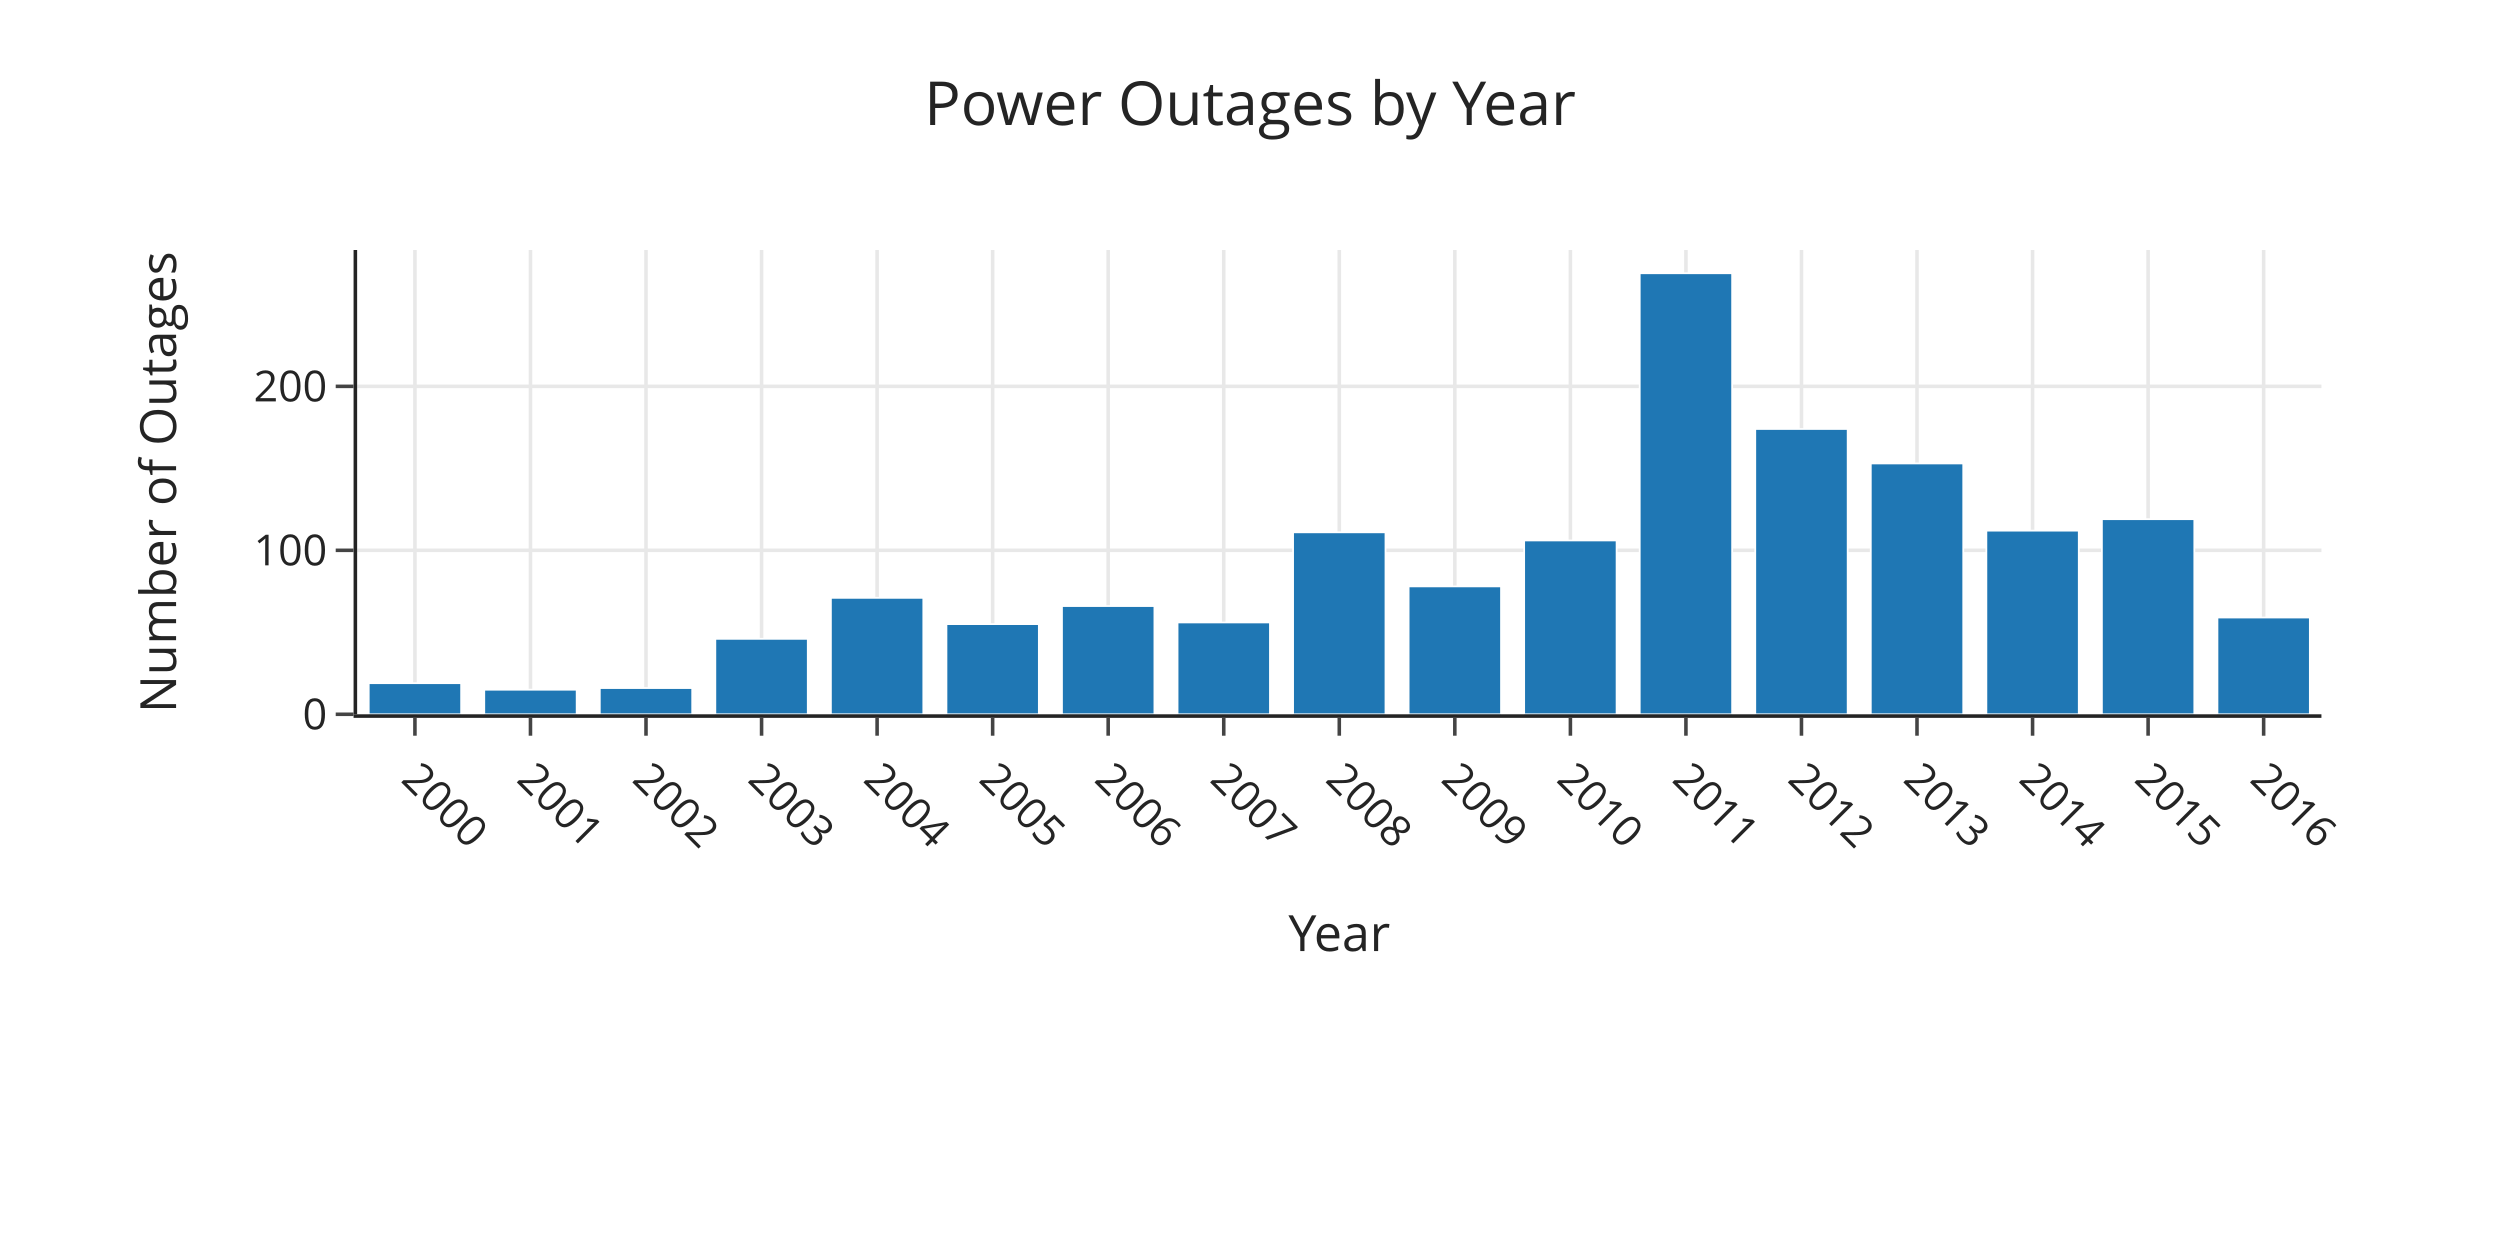
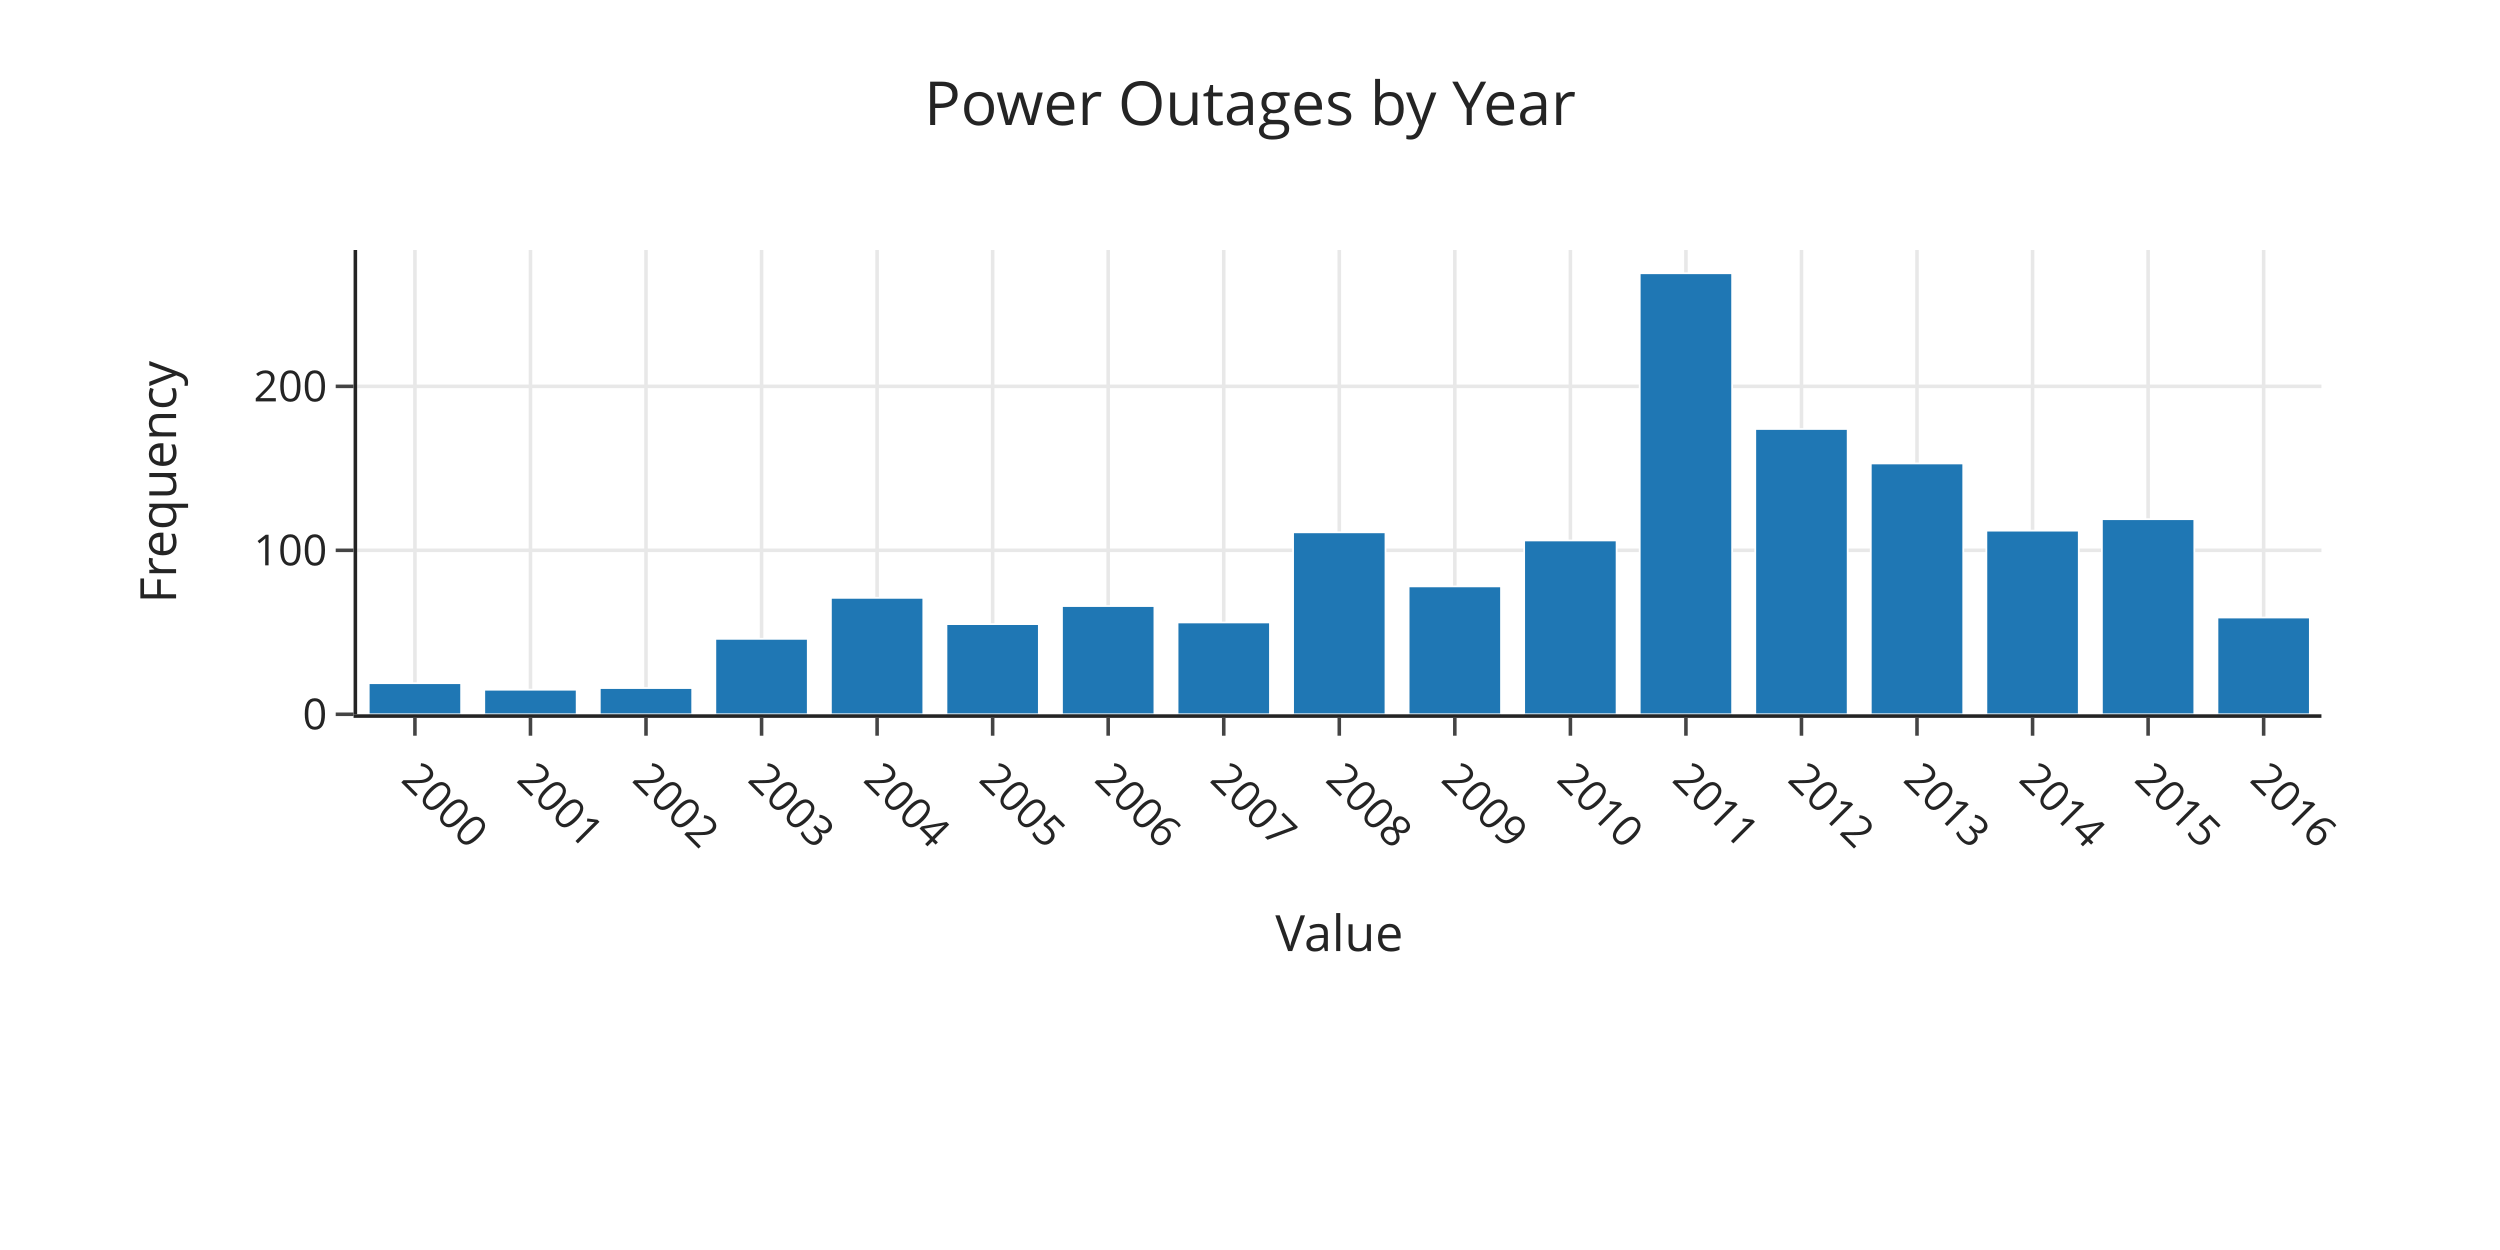
<svg xmlns="http://www.w3.org/2000/svg" class="main-svg" width="700" height="350" style="" viewBox="0 0 700 350">
  <rect x="0" y="0" width="700" height="350" style="fill: rgb(255, 255, 255); fill-opacity: 1;" />
-   <defs id="defs-a63378">
+   <defs id="defs-c3632b">
    <g class="clips">
-       <clipPath id="clipa63378xyplot" class="plotclip">
+       <clipPath id="clipc3632bxyplot" class="plotclip">
        <rect width="550" height="130" />
      </clipPath>
-       <clipPath class="axesclip" id="clipa63378x">
+       <clipPath class="axesclip" id="clipc3632bx">
        <rect x="100" y="0" width="550" height="350" />
      </clipPath>
-       <clipPath class="axesclip" id="clipa63378y">
+       <clipPath class="axesclip" id="clipc3632by">
        <rect x="0" y="70" width="700" height="130" />
      </clipPath>
-       <clipPath class="axesclip" id="clipa63378xy">
+       <clipPath class="axesclip" id="clipc3632bxy">
        <rect x="100" y="70" width="550" height="130" />
      </clipPath>
    </g>
    <g class="gradients" />
    <g class="patterns" />
  </defs>
  <g class="bglayer" />
  <g class="layer-below">
    <g class="imagelayer" />
    <g class="shapelayer" />
  </g>
  <g class="cartesianlayer">
    <g class="subplot xy">
      <g class="layer-subplot">
        <g class="shapelayer" />
        <g class="imagelayer" />
      </g>
      <g class="minor-gridlayer">
        <g class="x" />
        <g class="y" />
      </g>
      <g class="gridlayer">
        <g class="x">
          <path class="xgrid crisp" transform="translate(116.18,0)" d="M0,70v130" style="stroke: rgb(232, 232, 232); stroke-opacity: 1; stroke-width: 1px;" />
          <path class="xgrid crisp" transform="translate(148.53,0)" d="M0,70v130" style="stroke: rgb(232, 232, 232); stroke-opacity: 1; stroke-width: 1px;" />
          <path class="xgrid crisp" transform="translate(180.88,0)" d="M0,70v130" style="stroke: rgb(232, 232, 232); stroke-opacity: 1; stroke-width: 1px;" />
          <path class="xgrid crisp" transform="translate(213.24,0)" d="M0,70v130" style="stroke: rgb(232, 232, 232); stroke-opacity: 1; stroke-width: 1px;" />
          <path class="xgrid crisp" transform="translate(245.59,0)" d="M0,70v130" style="stroke: rgb(232, 232, 232); stroke-opacity: 1; stroke-width: 1px;" />
          <path class="xgrid crisp" transform="translate(277.94,0)" d="M0,70v130" style="stroke: rgb(232, 232, 232); stroke-opacity: 1; stroke-width: 1px;" />
          <path class="xgrid crisp" transform="translate(310.29,0)" d="M0,70v130" style="stroke: rgb(232, 232, 232); stroke-opacity: 1; stroke-width: 1px;" />
          <path class="xgrid crisp" transform="translate(342.65,0)" d="M0,70v130" style="stroke: rgb(232, 232, 232); stroke-opacity: 1; stroke-width: 1px;" />
          <path class="xgrid crisp" transform="translate(375,0)" d="M0,70v130" style="stroke: rgb(232, 232, 232); stroke-opacity: 1; stroke-width: 1px;" />
          <path class="xgrid crisp" transform="translate(407.35,0)" d="M0,70v130" style="stroke: rgb(232, 232, 232); stroke-opacity: 1; stroke-width: 1px;" />
          <path class="xgrid crisp" transform="translate(439.71,0)" d="M0,70v130" style="stroke: rgb(232, 232, 232); stroke-opacity: 1; stroke-width: 1px;" />
          <path class="xgrid crisp" transform="translate(472.06,0)" d="M0,70v130" style="stroke: rgb(232, 232, 232); stroke-opacity: 1; stroke-width: 1px;" />
          <path class="xgrid crisp" transform="translate(504.41,0)" d="M0,70v130" style="stroke: rgb(232, 232, 232); stroke-opacity: 1; stroke-width: 1px;" />
          <path class="xgrid crisp" transform="translate(536.76,0)" d="M0,70v130" style="stroke: rgb(232, 232, 232); stroke-opacity: 1; stroke-width: 1px;" />
          <path class="xgrid crisp" transform="translate(569.12,0)" d="M0,70v130" style="stroke: rgb(232, 232, 232); stroke-opacity: 1; stroke-width: 1px;" />
          <path class="xgrid crisp" transform="translate(601.47,0)" d="M0,70v130" style="stroke: rgb(232, 232, 232); stroke-opacity: 1; stroke-width: 1px;" />
          <path class="xgrid crisp" transform="translate(633.82,0)" d="M0,70v130" style="stroke: rgb(232, 232, 232); stroke-opacity: 1; stroke-width: 1px;" />
        </g>
        <g class="y">
          <path class="ygrid crisp" transform="translate(0,154.09)" d="M100,0h550" style="stroke: rgb(232, 232, 232); stroke-opacity: 1; stroke-width: 1px;" />
          <path class="ygrid crisp" transform="translate(0,108.18)" d="M100,0h550" style="stroke: rgb(232, 232, 232); stroke-opacity: 1; stroke-width: 1px;" />
        </g>
      </g>
      <g class="zerolinelayer" />
      <g class="layer-between">
        <g class="shapelayer" />
        <g class="imagelayer" />
      </g>
      <path class="xlines-below" />
      <path class="ylines-below" />
      <g class="overlines-below" />
      <g class="xaxislayer-below" />
      <g class="yaxislayer-below" />
      <g class="overaxes-below" />
      <g class="overplot">
-         <g class="xy" transform="translate(100,70)" clip-path="url(#clipa63378xyplot)">
+         <g class="xy" transform="translate(100,70)" clip-path="url(#clipc3632bxyplot)">
          <g class="barlayer mlayer">
            <g class="trace bars" style="opacity: 1;">
              <g class="points">
                <g class="point">
                  <path d="M3.24,130V121.28H29.12V130Z" style="vector-effect: none; opacity: 1; stroke-width: 0.5px; fill: rgb(31, 119, 180); fill-opacity: 1; stroke: rgb(255, 255, 255); stroke-opacity: 1;" />
                </g>
                <g class="point">
                  <path d="M35.59,130V123.11H61.47V130Z" style="vector-effect: none; opacity: 1; stroke-width: 0.5px; fill: rgb(31, 119, 180); fill-opacity: 1; stroke: rgb(255, 255, 255); stroke-opacity: 1;" />
                </g>
                <g class="point">
                  <path d="M67.94,130V122.65H93.82V130Z" style="vector-effect: none; opacity: 1; stroke-width: 0.5px; fill: rgb(31, 119, 180); fill-opacity: 1; stroke: rgb(255, 255, 255); stroke-opacity: 1;" />
                </g>
                <g class="point">
                  <path d="M100.29,130V108.88H126.18V130Z" style="vector-effect: none; opacity: 1; stroke-width: 0.5px; fill: rgb(31, 119, 180); fill-opacity: 1; stroke: rgb(255, 255, 255); stroke-opacity: 1;" />
                </g>
                <g class="point">
                  <path d="M132.65,130V97.4H158.53V130Z" style="vector-effect: none; opacity: 1; stroke-width: 0.5px; fill: rgb(31, 119, 180); fill-opacity: 1; stroke: rgb(255, 255, 255); stroke-opacity: 1;" />
                </g>
                <g class="point">
                  <path d="M165,130V104.75H190.88V130Z" style="vector-effect: none; opacity: 1; stroke-width: 0.5px; fill: rgb(31, 119, 180); fill-opacity: 1; stroke: rgb(255, 255, 255); stroke-opacity: 1;" />
                </g>
                <g class="point">
                  <path d="M197.35,130V99.7H223.24V130Z" style="vector-effect: none; opacity: 1; stroke-width: 0.5px; fill: rgb(31, 119, 180); fill-opacity: 1; stroke: rgb(255, 255, 255); stroke-opacity: 1;" />
                </g>
                <g class="point">
                  <path d="M229.71,130V104.29H255.59V130Z" style="vector-effect: none; opacity: 1; stroke-width: 0.5px; fill: rgb(31, 119, 180); fill-opacity: 1; stroke: rgb(255, 255, 255); stroke-opacity: 1;" />
                </g>
                <g class="point">
                  <path d="M262.06,130V79.04H287.94V130Z" style="vector-effect: none; opacity: 1; stroke-width: 0.5px; fill: rgb(31, 119, 180); fill-opacity: 1; stroke: rgb(255, 255, 255); stroke-opacity: 1;" />
                </g>
                <g class="point">
                  <path d="M294.41,130V94.19H320.29V130Z" style="vector-effect: none; opacity: 1; stroke-width: 0.5px; fill: rgb(31, 119, 180); fill-opacity: 1; stroke: rgb(255, 255, 255); stroke-opacity: 1;" />
                </g>
                <g class="point">
                  <path d="M326.76,130V81.33H352.65V130Z" style="vector-effect: none; opacity: 1; stroke-width: 0.5px; fill: rgb(31, 119, 180); fill-opacity: 1; stroke: rgb(255, 255, 255); stroke-opacity: 1;" />
                </g>
                <g class="point">
                  <path d="M359.12,130V6.5H385V130Z" style="vector-effect: none; opacity: 1; stroke-width: 0.5px; fill: rgb(31, 119, 180); fill-opacity: 1; stroke: rgb(255, 255, 255); stroke-opacity: 1;" />
                </g>
                <g class="point">
                  <path d="M391.47,130V50.12H417.35V130Z" style="vector-effect: none; opacity: 1; stroke-width: 0.5px; fill: rgb(31, 119, 180); fill-opacity: 1; stroke: rgb(255, 255, 255); stroke-opacity: 1;" />
                </g>
                <g class="point">
                  <path d="M423.82,130V59.76H449.71V130Z" style="vector-effect: none; opacity: 1; stroke-width: 0.5px; fill: rgb(31, 119, 180); fill-opacity: 1; stroke: rgb(255, 255, 255); stroke-opacity: 1;" />
                </g>
                <g class="point">
                  <path d="M456.18,130V78.58H482.06V130Z" style="vector-effect: none; opacity: 1; stroke-width: 0.5px; fill: rgb(31, 119, 180); fill-opacity: 1; stroke: rgb(255, 255, 255); stroke-opacity: 1;" />
                </g>
                <g class="point">
                  <path d="M488.53,130V75.37H514.41V130Z" style="vector-effect: none; opacity: 1; stroke-width: 0.5px; fill: rgb(31, 119, 180); fill-opacity: 1; stroke: rgb(255, 255, 255); stroke-opacity: 1;" />
                </g>
                <g class="point">
                  <path d="M520.88,130V102.91H546.76V130Z" style="vector-effect: none; opacity: 1; stroke-width: 0.5px; fill: rgb(31, 119, 180); fill-opacity: 1; stroke: rgb(255, 255, 255); stroke-opacity: 1;" />
                </g>
              </g>
            </g>
          </g>
        </g>
      </g>
      <path class="xlines-above crisp" d="M99,200.5H650" style="fill: none; stroke-width: 1px; stroke: rgb(36, 36, 36); stroke-opacity: 1;" />
      <path class="ylines-above crisp" d="M99.5,70V200" style="fill: none; stroke-width: 1px; stroke: rgb(36, 36, 36); stroke-opacity: 1;" />
      <g class="overlines-above" />
      <g class="xaxislayer-above">
        <path class="xtick ticks crisp" d="M0,201v5" transform="translate(116.18,0)" style="stroke: rgb(68, 68, 68); stroke-opacity: 1; stroke-width: 1px;" />
        <path class="xtick ticks crisp" d="M0,201v5" transform="translate(148.53,0)" style="stroke: rgb(68, 68, 68); stroke-opacity: 1; stroke-width: 1px;" />
        <path class="xtick ticks crisp" d="M0,201v5" transform="translate(180.88,0)" style="stroke: rgb(68, 68, 68); stroke-opacity: 1; stroke-width: 1px;" />
        <path class="xtick ticks crisp" d="M0,201v5" transform="translate(213.24,0)" style="stroke: rgb(68, 68, 68); stroke-opacity: 1; stroke-width: 1px;" />
        <path class="xtick ticks crisp" d="M0,201v5" transform="translate(245.59,0)" style="stroke: rgb(68, 68, 68); stroke-opacity: 1; stroke-width: 1px;" />
        <path class="xtick ticks crisp" d="M0,201v5" transform="translate(277.94,0)" style="stroke: rgb(68, 68, 68); stroke-opacity: 1; stroke-width: 1px;" />
        <path class="xtick ticks crisp" d="M0,201v5" transform="translate(310.29,0)" style="stroke: rgb(68, 68, 68); stroke-opacity: 1; stroke-width: 1px;" />
        <path class="xtick ticks crisp" d="M0,201v5" transform="translate(342.65,0)" style="stroke: rgb(68, 68, 68); stroke-opacity: 1; stroke-width: 1px;" />
        <path class="xtick ticks crisp" d="M0,201v5" transform="translate(375,0)" style="stroke: rgb(68, 68, 68); stroke-opacity: 1; stroke-width: 1px;" />
        <path class="xtick ticks crisp" d="M0,201v5" transform="translate(407.35,0)" style="stroke: rgb(68, 68, 68); stroke-opacity: 1; stroke-width: 1px;" />
        <path class="xtick ticks crisp" d="M0,201v5" transform="translate(439.71,0)" style="stroke: rgb(68, 68, 68); stroke-opacity: 1; stroke-width: 1px;" />
        <path class="xtick ticks crisp" d="M0,201v5" transform="translate(472.06,0)" style="stroke: rgb(68, 68, 68); stroke-opacity: 1; stroke-width: 1px;" />
        <path class="xtick ticks crisp" d="M0,201v5" transform="translate(504.41,0)" style="stroke: rgb(68, 68, 68); stroke-opacity: 1; stroke-width: 1px;" />
        <path class="xtick ticks crisp" d="M0,201v5" transform="translate(536.76,0)" style="stroke: rgb(68, 68, 68); stroke-opacity: 1; stroke-width: 1px;" />
        <path class="xtick ticks crisp" d="M0,201v5" transform="translate(569.12,0)" style="stroke: rgb(68, 68, 68); stroke-opacity: 1; stroke-width: 1px;" />
        <path class="xtick ticks crisp" d="M0,201v5" transform="translate(601.47,0)" style="stroke: rgb(68, 68, 68); stroke-opacity: 1; stroke-width: 1px;" />
        <path class="xtick ticks crisp" d="M0,201v5" transform="translate(633.82,0)" style="stroke: rgb(68, 68, 68); stroke-opacity: 1; stroke-width: 1px;" />
        <g class="xtick">
          <text text-anchor="start" x="0" y="220.4" transform="translate(116.18,0) rotate(45,0,214.4)" style="font-family: 'Open Sans', verdana, arial, sans-serif; font-size: 12px; fill: rgb(36, 36, 36); fill-opacity: 1; white-space: pre; opacity: 1;">2000</text>
        </g>
        <g class="xtick">
          <text text-anchor="start" x="0" y="220.4" style="font-family: 'Open Sans', verdana, arial, sans-serif; font-size: 12px; fill: rgb(36, 36, 36); fill-opacity: 1; white-space: pre; opacity: 1;" transform="translate(148.53,0) rotate(45,0,214.4)">2001</text>
        </g>
        <g class="xtick">
          <text text-anchor="start" x="0" y="220.4" style="font-family: 'Open Sans', verdana, arial, sans-serif; font-size: 12px; fill: rgb(36, 36, 36); fill-opacity: 1; white-space: pre; opacity: 1;" transform="translate(180.88,0) rotate(45,0,214.4)">2002</text>
        </g>
        <g class="xtick">
          <text text-anchor="start" x="0" y="220.4" style="font-family: 'Open Sans', verdana, arial, sans-serif; font-size: 12px; fill: rgb(36, 36, 36); fill-opacity: 1; white-space: pre; opacity: 1;" transform="translate(213.24,0) rotate(45,0,214.4)">2003</text>
        </g>
        <g class="xtick">
          <text text-anchor="start" x="0" y="220.4" style="font-family: 'Open Sans', verdana, arial, sans-serif; font-size: 12px; fill: rgb(36, 36, 36); fill-opacity: 1; white-space: pre; opacity: 1;" transform="translate(245.59,0) rotate(45,0,214.4)">2004</text>
        </g>
        <g class="xtick">
          <text text-anchor="start" x="0" y="220.4" style="font-family: 'Open Sans', verdana, arial, sans-serif; font-size: 12px; fill: rgb(36, 36, 36); fill-opacity: 1; white-space: pre; opacity: 1;" transform="translate(277.94,0) rotate(45,0,214.4)">2005</text>
        </g>
        <g class="xtick">
          <text text-anchor="start" x="0" y="220.4" style="font-family: 'Open Sans', verdana, arial, sans-serif; font-size: 12px; fill: rgb(36, 36, 36); fill-opacity: 1; white-space: pre; opacity: 1;" transform="translate(310.29,0) rotate(45,0,214.4)">2006</text>
        </g>
        <g class="xtick">
          <text text-anchor="start" x="0" y="220.4" style="font-family: 'Open Sans', verdana, arial, sans-serif; font-size: 12px; fill: rgb(36, 36, 36); fill-opacity: 1; white-space: pre; opacity: 1;" transform="translate(342.65,0) rotate(45,0,214.4)">2007</text>
        </g>
        <g class="xtick">
          <text text-anchor="start" x="0" y="220.4" style="font-family: 'Open Sans', verdana, arial, sans-serif; font-size: 12px; fill: rgb(36, 36, 36); fill-opacity: 1; white-space: pre; opacity: 1;" transform="translate(375,0) rotate(45,0,214.4)">2008</text>
        </g>
        <g class="xtick">
          <text text-anchor="start" x="0" y="220.4" style="font-family: 'Open Sans', verdana, arial, sans-serif; font-size: 12px; fill: rgb(36, 36, 36); fill-opacity: 1; white-space: pre; opacity: 1;" transform="translate(407.35,0) rotate(45,0,214.4)">2009</text>
        </g>
        <g class="xtick">
          <text text-anchor="start" x="0" y="220.4" style="font-family: 'Open Sans', verdana, arial, sans-serif; font-size: 12px; fill: rgb(36, 36, 36); fill-opacity: 1; white-space: pre; opacity: 1;" transform="translate(439.71,0) rotate(45,0,214.4)">2010</text>
        </g>
        <g class="xtick">
          <text text-anchor="start" x="0" y="220.4" style="font-family: 'Open Sans', verdana, arial, sans-serif; font-size: 12px; fill: rgb(36, 36, 36); fill-opacity: 1; white-space: pre; opacity: 1;" transform="translate(472.06,0) rotate(45,0,214.4)">2011</text>
        </g>
        <g class="xtick">
          <text text-anchor="start" x="0" y="220.4" style="font-family: 'Open Sans', verdana, arial, sans-serif; font-size: 12px; fill: rgb(36, 36, 36); fill-opacity: 1; white-space: pre; opacity: 1;" transform="translate(504.41,0) rotate(45,0,214.4)">2012</text>
        </g>
        <g class="xtick">
          <text text-anchor="start" x="0" y="220.4" style="font-family: 'Open Sans', verdana, arial, sans-serif; font-size: 12px; fill: rgb(36, 36, 36); fill-opacity: 1; white-space: pre; opacity: 1;" transform="translate(536.76,0) rotate(45,0,214.4)">2013</text>
        </g>
        <g class="xtick">
          <text text-anchor="start" x="0" y="220.4" style="font-family: 'Open Sans', verdana, arial, sans-serif; font-size: 12px; fill: rgb(36, 36, 36); fill-opacity: 1; white-space: pre; opacity: 1;" transform="translate(569.12,0) rotate(45,0,214.4)">2014</text>
        </g>
        <g class="xtick">
          <text text-anchor="start" x="0" y="220.4" style="font-family: 'Open Sans', verdana, arial, sans-serif; font-size: 12px; fill: rgb(36, 36, 36); fill-opacity: 1; white-space: pre; opacity: 1;" transform="translate(601.47,0) rotate(45,0,214.4)">2015</text>
        </g>
        <g class="xtick">
          <text text-anchor="start" x="0" y="220.4" style="font-family: 'Open Sans', verdana, arial, sans-serif; font-size: 12px; fill: rgb(36, 36, 36); fill-opacity: 1; white-space: pre; opacity: 1;" transform="translate(633.82,0) rotate(45,0,214.4)">2016</text>
        </g>
      </g>
      <g class="yaxislayer-above">
        <path class="ytick ticks crisp" d="M99,0h-5" transform="translate(0,200)" style="stroke: rgb(68, 68, 68); stroke-opacity: 1; stroke-width: 1px;" />
        <path class="ytick ticks crisp" d="M99,0h-5" transform="translate(0,154.09)" style="stroke: rgb(68, 68, 68); stroke-opacity: 1; stroke-width: 1px;" />
        <path class="ytick ticks crisp" d="M99,0h-5" transform="translate(0,108.18)" style="stroke: rgb(68, 68, 68); stroke-opacity: 1; stroke-width: 1px;" />
        <g class="ytick">
          <text text-anchor="end" x="91.6" y="4.2" transform="translate(0,200)" style="font-family: 'Open Sans', verdana, arial, sans-serif; font-size: 12px; fill: rgb(36, 36, 36); fill-opacity: 1; white-space: pre; opacity: 1;">0</text>
        </g>
        <g class="ytick">
          <text text-anchor="end" x="91.6" y="4.2" style="font-family: 'Open Sans', verdana, arial, sans-serif; font-size: 12px; fill: rgb(36, 36, 36); fill-opacity: 1; white-space: pre; opacity: 1;" transform="translate(0,154.09)">100</text>
        </g>
        <g class="ytick">
          <text text-anchor="end" x="91.6" y="4.2" style="font-family: 'Open Sans', verdana, arial, sans-serif; font-size: 12px; fill: rgb(36, 36, 36); fill-opacity: 1; white-space: pre; opacity: 1;" transform="translate(0,108.18)">200</text>
        </g>
      </g>
      <g class="overaxes-above" />
    </g>
  </g>
  <g class="polarlayer" />
  <g class="smithlayer" />
  <g class="ternarylayer" />
  <g class="geolayer" />
  <g class="funnelarealayer" />
  <g class="pielayer" />
  <g class="iciclelayer" />
  <g class="treemaplayer" />
  <g class="sunburstlayer" />
  <g class="glimages" />
-   <defs id="topdefs-a63378">
+   <defs id="topdefs-c3632b">
    <g class="clips" />
  </defs>
  <g class="layer-above">
    <g class="imagelayer" />
    <g class="shapelayer" />
  </g>
  <g class="infolayer">
    <g class="g-gtitle">
      <text class="gtitle" x="350" y="35" text-anchor="middle" dy="0em" style="opacity: 1; font-family: 'Open Sans', verdana, arial, sans-serif; font-size: 17px; fill: rgb(36, 36, 36); fill-opacity: 1; white-space: pre;">Power Outages by Year</text>
    </g>
    <g class="g-xtitle">
-       <text class="xtitle" x="375" y="266.292" text-anchor="middle" style="opacity: 1; font-family: 'Open Sans', verdana, arial, sans-serif; font-size: 14px; fill: rgb(36, 36, 36); fill-opacity: 1; white-space: pre;">Year</text>
+       <text class="xtitle" x="375" y="266.292" text-anchor="middle" style="opacity: 1; font-family: 'Open Sans', verdana, arial, sans-serif; font-size: 14px; fill: rgb(36, 36, 36); fill-opacity: 1; white-space: pre;">Value</text>
    </g>
    <g class="g-ytitle">
-       <text class="ytitle" transform="rotate(-90,49.30313,135)" x="49.303" y="135" text-anchor="middle" style="opacity: 1; font-family: 'Open Sans', verdana, arial, sans-serif; font-size: 14px; fill: rgb(36, 36, 36); fill-opacity: 1; white-space: pre;">Number of Outages</text>
+       <text class="ytitle" transform="rotate(-90,49.30313,135)" x="49.303" y="135" text-anchor="middle" style="opacity: 1; font-family: 'Open Sans', verdana, arial, sans-serif; font-size: 14px; fill: rgb(36, 36, 36); fill-opacity: 1; white-space: pre;">Frequency</text>
    </g>
  </g>
</svg>
